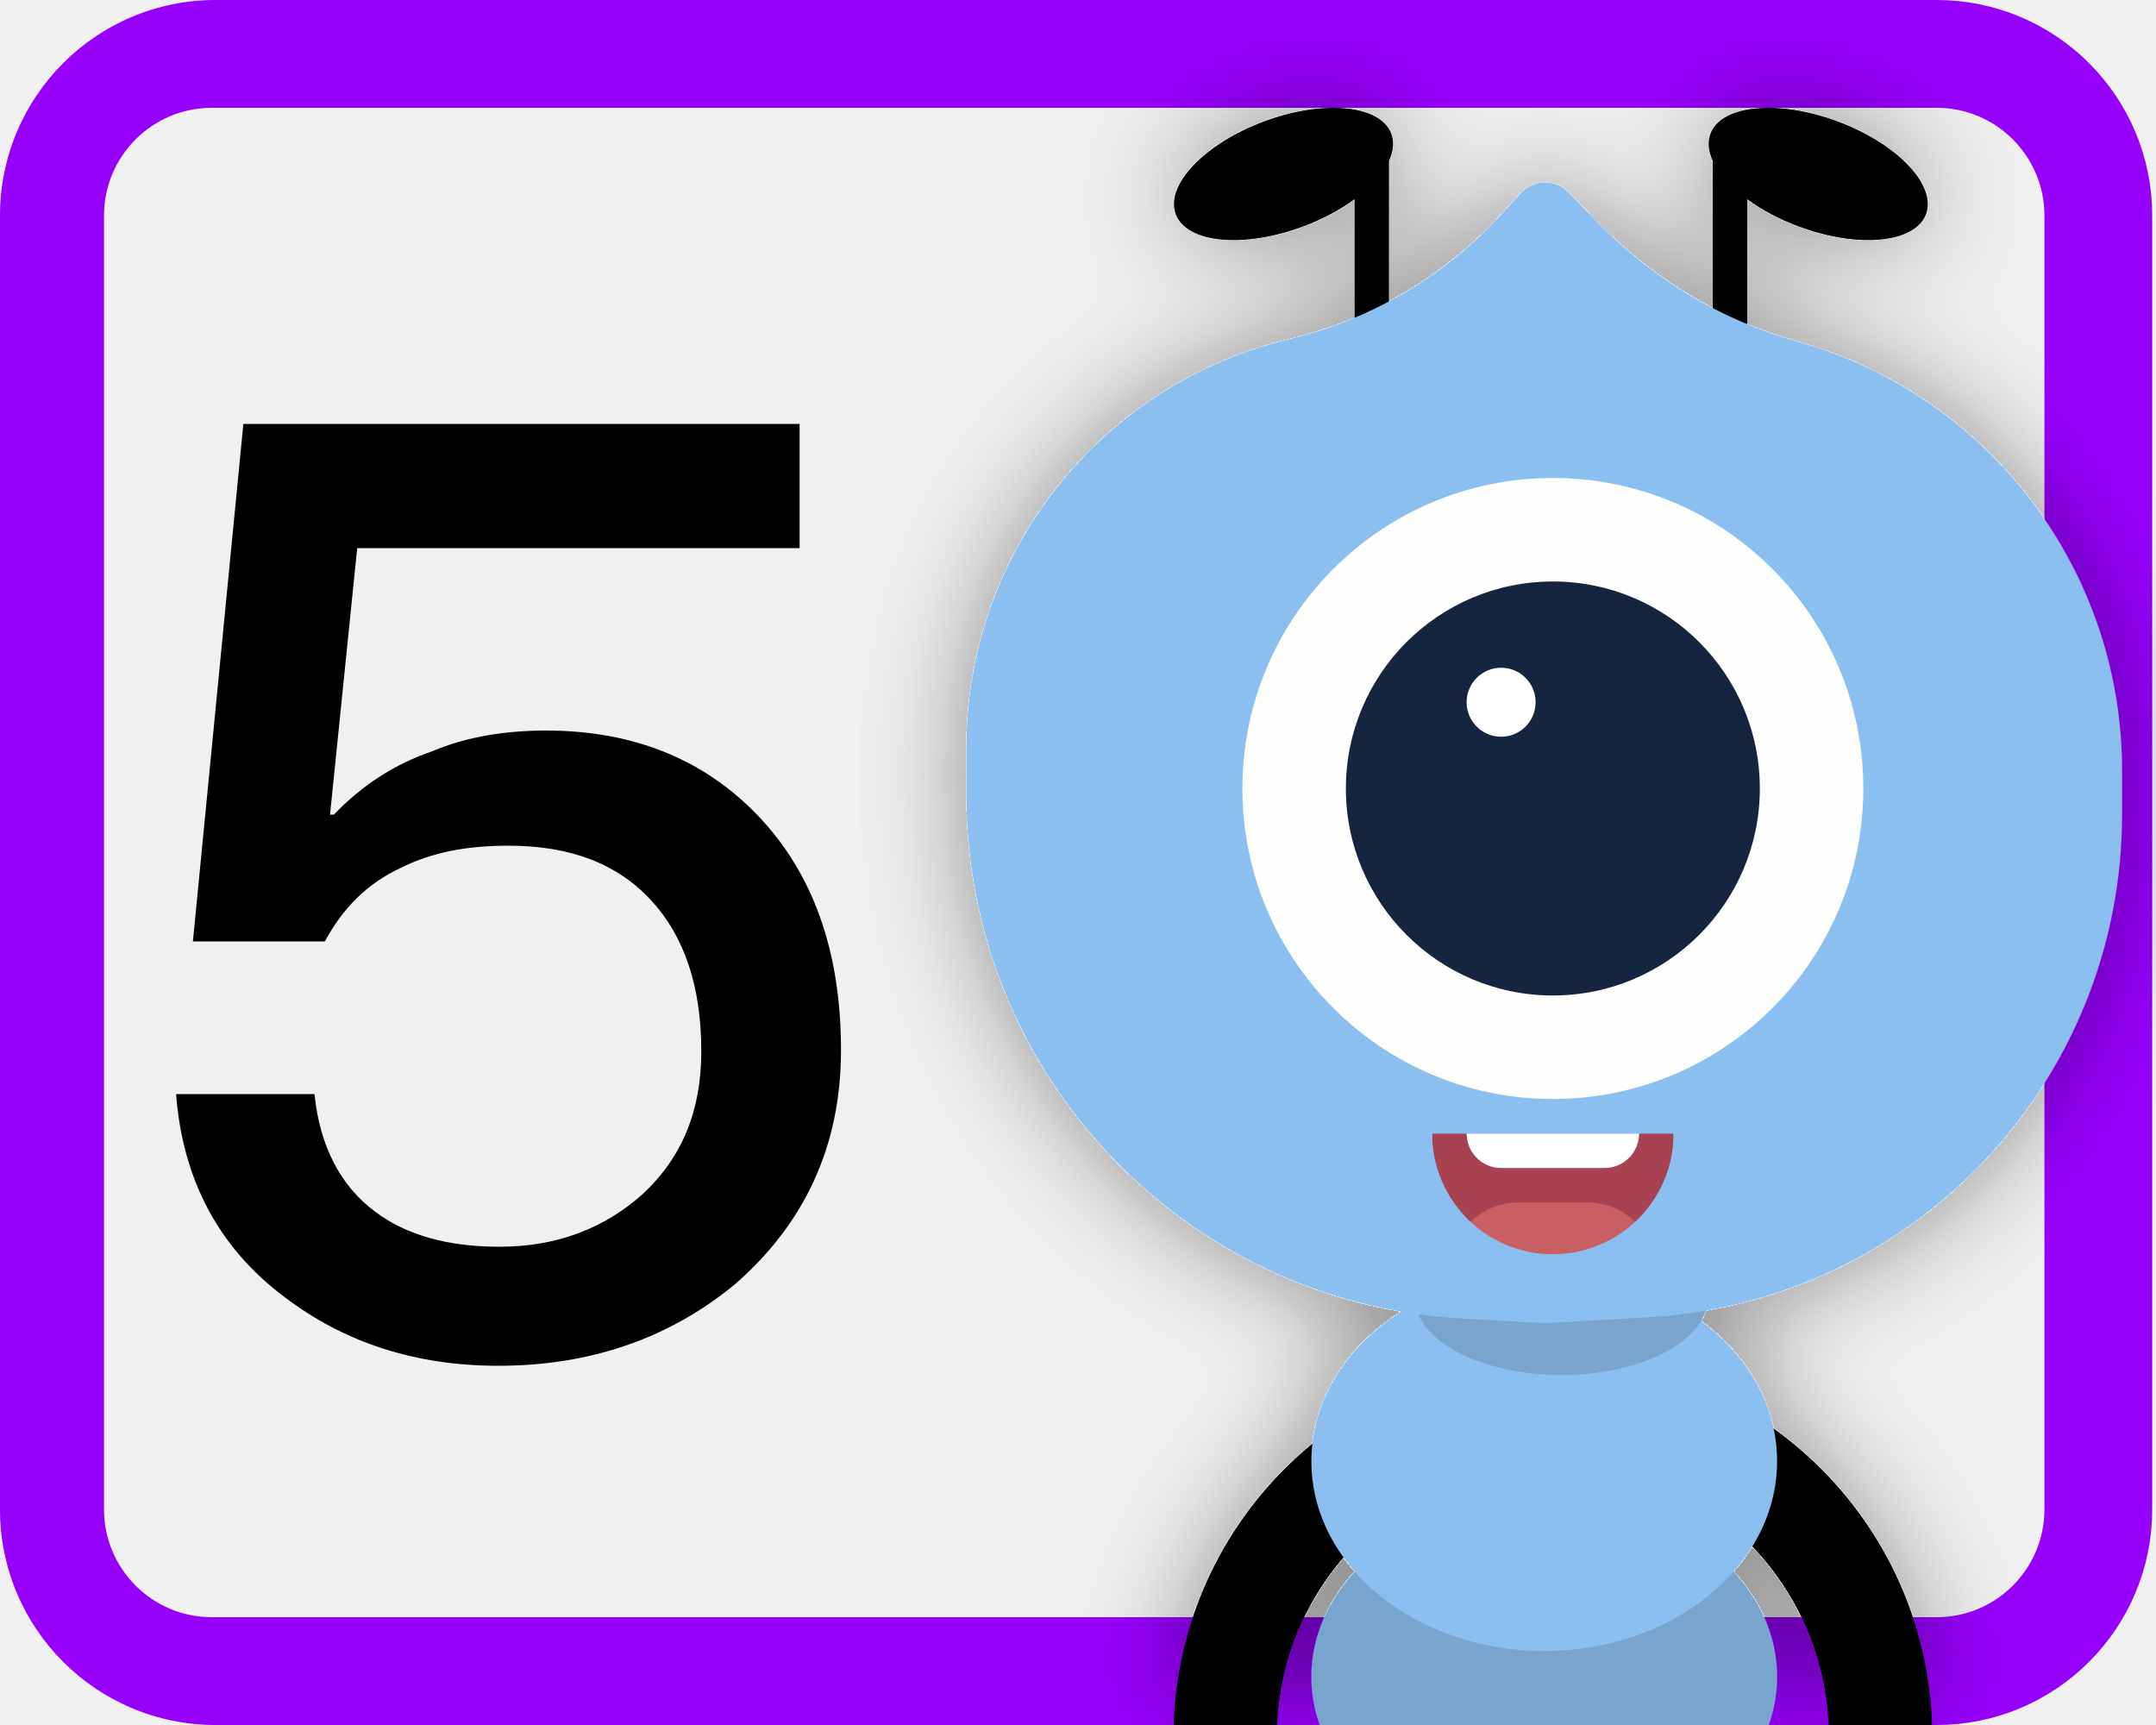
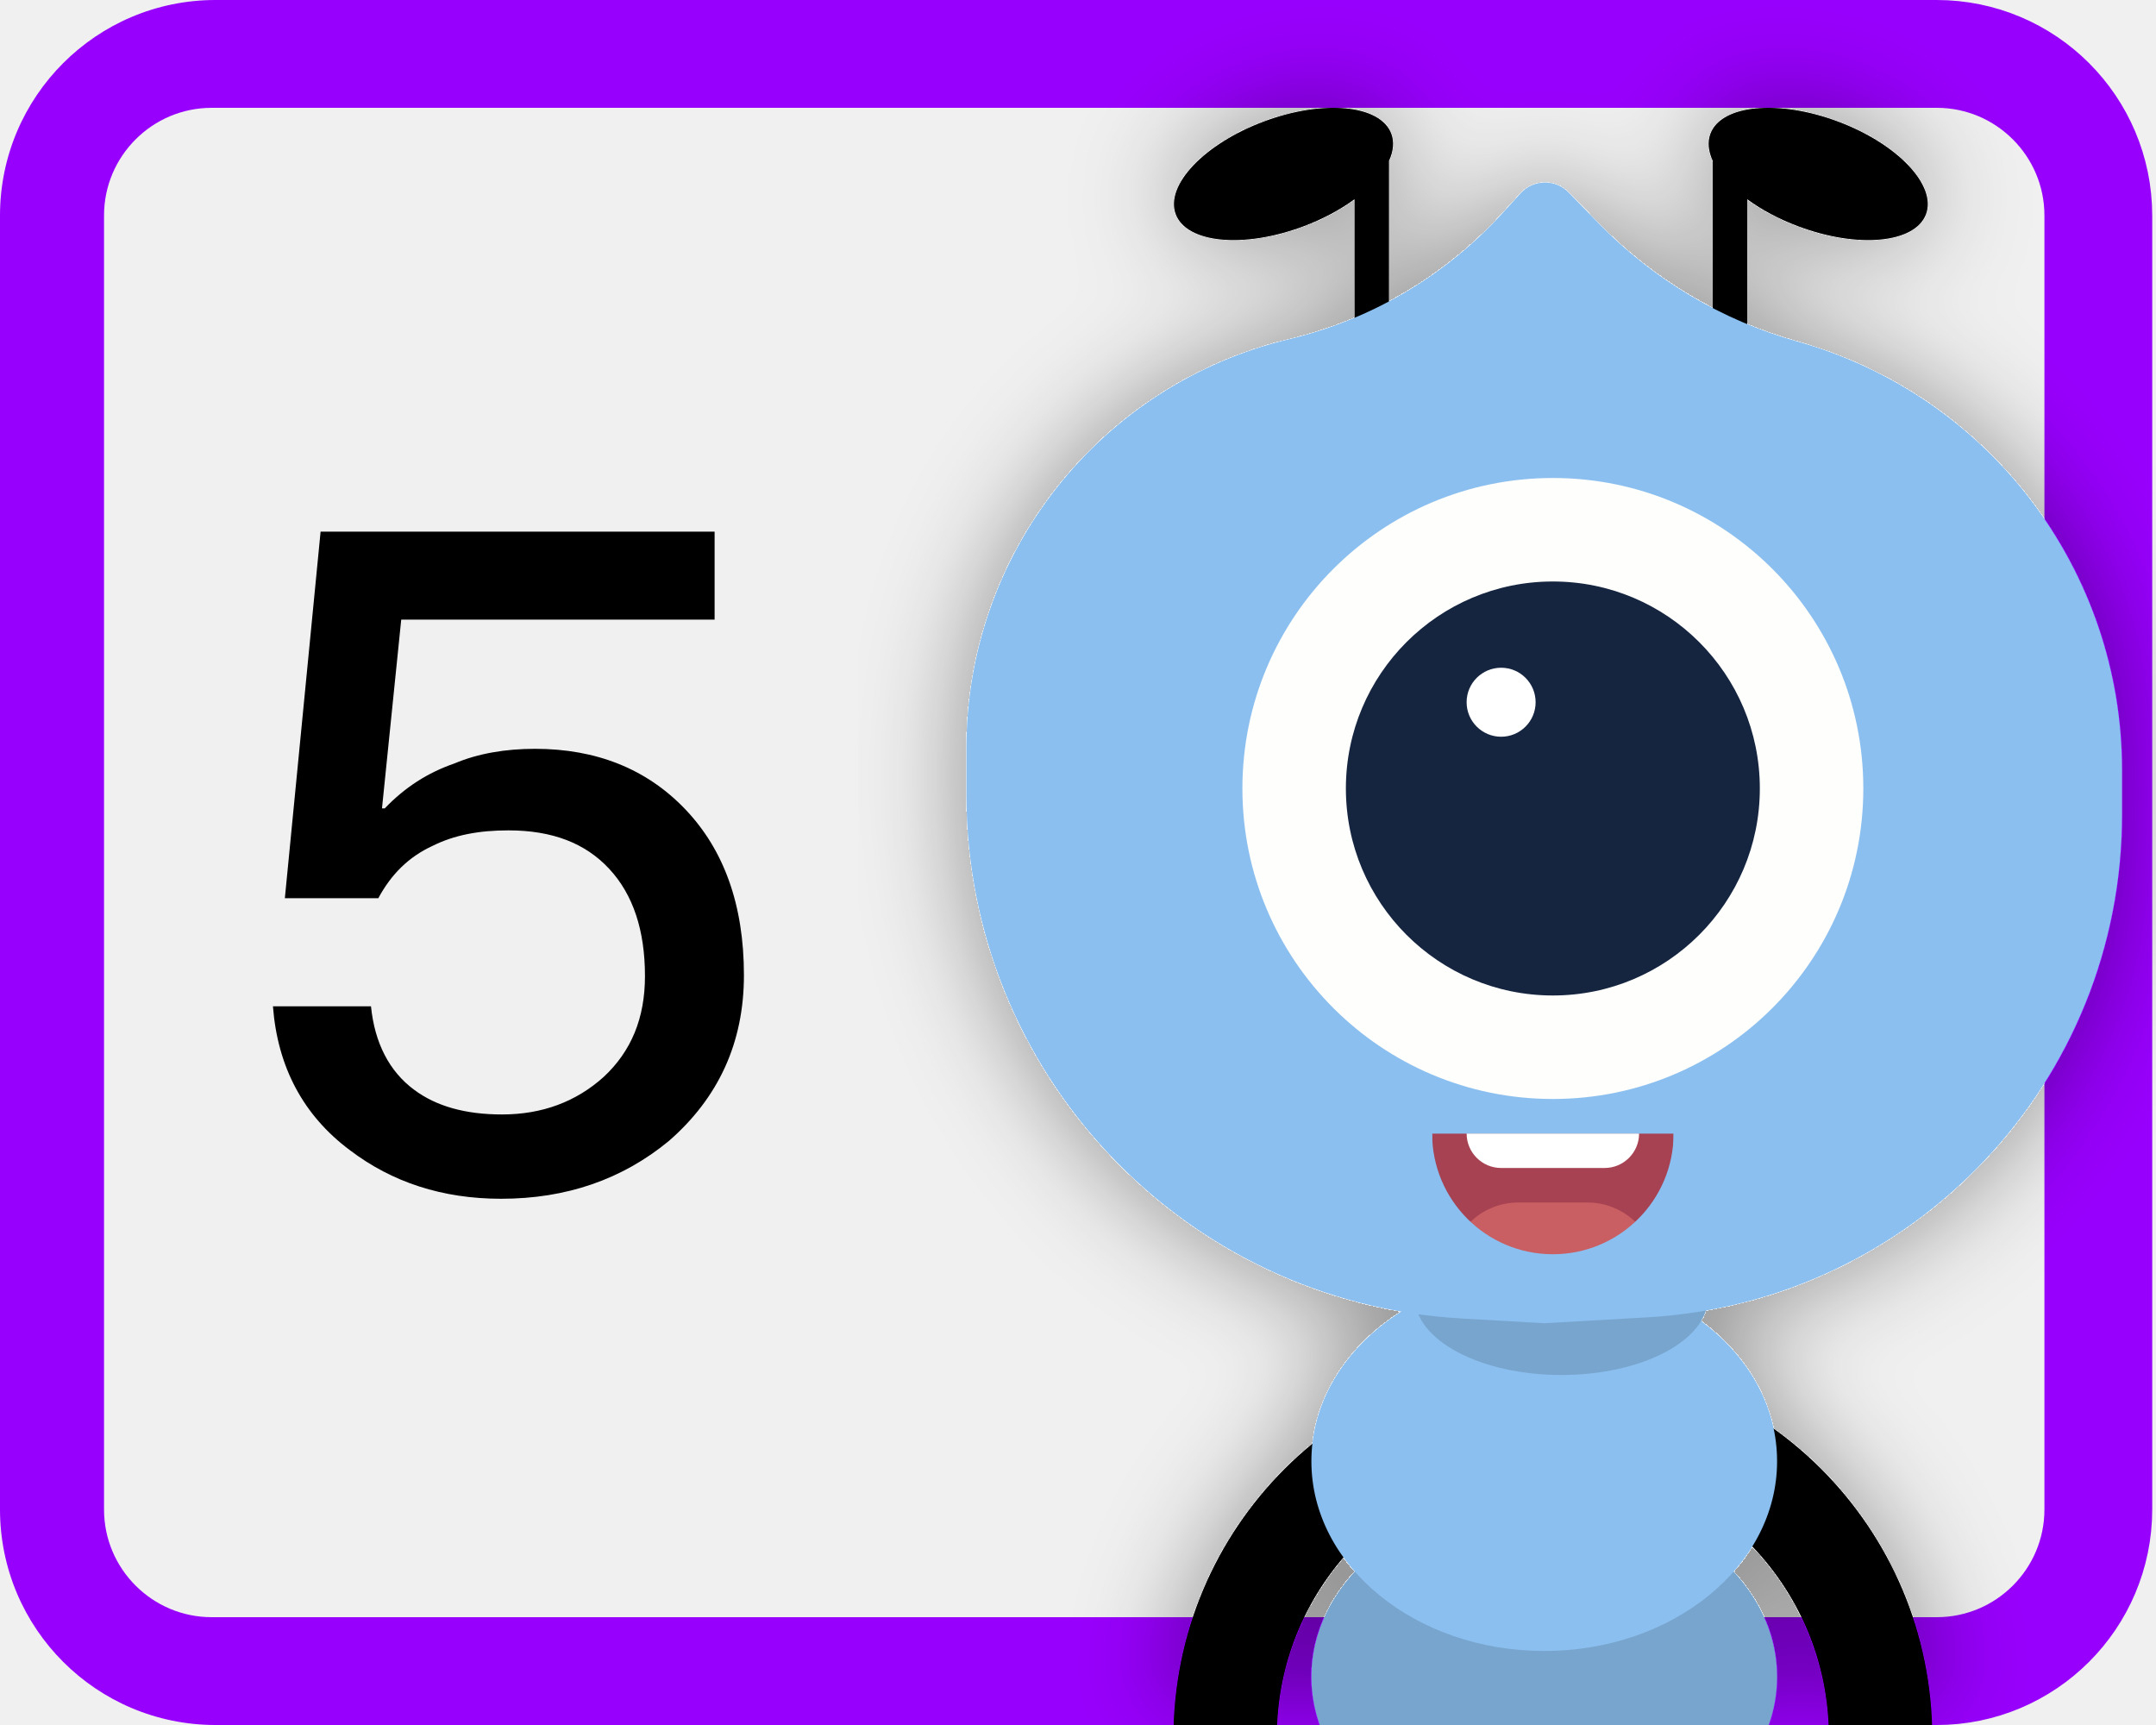
<svg xmlns="http://www.w3.org/2000/svg" width="40" height="32" viewBox="0 0 40 32" fill="none">
-   <g clip-path="url(#clip0_7730_4009)">
+   <g clip-path="url(#clip0_7746_1392)">
    <rect x="0.93" y="1" width="38" height="30" rx="3" stroke="#9800FD" stroke-width="2" />
-     <g filter="url(#filter0_d_7730_4009)">
+     <g filter="url(#filter0_d_7746_1392)">
      <path fill-rule="evenodd" clip-rule="evenodd" d="M25.77 2.984C25.851 2.807 25.87 2.635 25.813 2.481C25.612 1.943 24.554 1.841 23.45 2.253C22.345 2.665 21.613 3.435 21.813 3.973C22.014 4.511 23.072 4.613 24.177 4.201C24.542 4.065 24.866 3.89 25.13 3.696V6.787C25.13 6.964 25.273 7.107 25.45 7.107C25.627 7.107 25.77 6.964 25.77 6.787V2.984Z" fill="black" />
      <path fill-rule="evenodd" clip-rule="evenodd" d="M31.776 2.984C31.695 2.807 31.676 2.635 31.733 2.481C31.934 1.943 32.992 1.841 34.096 2.253C35.201 2.665 35.933 3.435 35.733 3.973C35.532 4.511 34.474 4.613 33.37 4.201C33.004 4.065 32.68 3.89 32.416 3.696V6.787C32.416 6.964 32.273 7.107 32.096 7.107C31.919 7.107 31.776 6.964 31.776 6.787V2.984Z" fill="black" />
      <path d="M28.81 38.307C32.168 38.307 34.89 35.585 34.89 32.227C34.89 28.869 32.168 26.147 28.81 26.147C25.452 26.147 22.73 28.869 22.73 32.227C22.73 35.585 25.452 38.307 28.81 38.307Z" stroke="black" stroke-width="1.92" />
      <path d="M28.65 34.467C31.036 34.467 32.97 32.962 32.97 31.107C32.97 29.251 31.036 27.747 28.65 27.747C26.264 27.747 24.33 29.251 24.33 31.107C24.33 32.962 26.264 34.467 28.65 34.467Z" fill="#78A5CE" />
      <path d="M28.65 30.627C31.036 30.627 32.97 29.051 32.97 27.107C32.97 25.163 31.036 23.587 28.65 23.587C26.264 23.587 24.33 25.163 24.33 27.107C24.33 29.051 26.264 30.627 28.65 30.627Z" fill="#8BBFEF" />
      <path d="M28.97 25.507C30.472 25.507 31.69 24.862 31.69 24.067C31.69 23.272 30.472 22.627 28.97 22.627C27.468 22.627 26.25 23.272 26.25 24.067C26.25 24.862 27.468 25.507 28.97 25.507Z" fill="#78A5CE" />
      <path d="M17.93 13.88C17.93 10.27 20.407 7.131 23.919 6.292C25.438 5.929 26.813 5.118 27.866 3.965L28.213 3.585C28.45 3.326 28.857 3.319 29.102 3.571L29.663 4.146C30.676 5.187 31.946 5.942 33.345 6.335C36.908 7.337 39.37 10.586 39.37 14.288V15.109C39.37 20.063 35.504 24.156 30.558 24.438L28.65 24.547L27.117 24.459C21.96 24.165 17.93 19.898 17.93 14.733V13.88Z" fill="#8BBFEF" />
      <path d="M34.57 14.627C34.57 11.445 31.991 8.867 28.81 8.867C25.629 8.867 23.05 11.445 23.05 14.627C23.05 17.808 25.629 20.387 28.81 20.387C31.991 20.387 34.57 17.808 34.57 14.627Z" fill="#FEFEFC" />
      <path d="M32.65 14.627C32.65 12.506 30.931 10.787 28.81 10.787C26.689 10.787 24.97 12.506 24.97 14.627C24.97 16.747 26.689 18.467 28.81 18.467C30.931 18.467 32.65 16.747 32.65 14.627Z" fill="#152540" />
      <path d="M28.49 13.027C28.49 12.673 28.204 12.387 27.85 12.387C27.497 12.387 27.21 12.673 27.21 13.027C27.21 13.38 27.497 13.667 27.85 13.667C28.204 13.667 28.49 13.38 28.49 13.027Z" fill="white" />
-       <mask id="mask0_7730_4009" style="mask-type:luminance" maskUnits="userSpaceOnUse" x="26" y="21" width="6" height="3">
+       <mask id="mask0_7746_1392" style="mask-type:luminance" maskUnits="userSpaceOnUse" x="26" y="21" width="6" height="3">
        <path d="M26.57 21.027H31.05C31.05 22.264 30.047 23.267 28.81 23.267C27.573 23.267 26.57 22.264 26.57 21.027Z" fill="white" />
      </mask>
-       <g mask="url(#mask0_7730_4009)">
+       <g mask="url(#mask0_7746_1392)">
        <path d="M26.57 21.027H31.05V21.347C31.05 22.407 30.19 23.267 29.13 23.267H28.49C27.43 23.267 26.57 22.407 26.57 21.347V21.027Z" fill="#A64252" />
        <path d="M27.21 21.027H30.41C30.41 21.38 30.123 21.667 29.77 21.667H27.85C27.497 21.667 27.21 21.38 27.21 21.027Z" fill="white" />
        <path d="M29.45 22.307H28.17C27.463 22.307 26.89 22.88 26.89 23.587C26.89 24.294 27.463 24.867 28.17 24.867H29.45C30.157 24.867 30.73 24.294 30.73 23.587C30.73 22.88 30.157 22.307 29.45 22.307Z" fill="#C95F62" />
      </g>
    </g>
-     <path d="M4.515 7.864H14.835V10.168H6.627L6.123 15.112H6.195C6.723 14.56 7.323 14.176 8.019 13.936C8.643 13.672 9.363 13.552 10.131 13.552C11.739 13.552 13.059 14.08 14.067 15.136C15.075 16.192 15.603 17.632 15.603 19.48C15.603 21.256 14.931 22.696 13.635 23.824C12.411 24.832 10.947 25.336 9.243 25.336C7.707 25.336 6.387 24.904 5.283 24.064C4.059 23.152 3.387 21.88 3.267 20.296H5.835C5.931 21.256 6.315 22 6.963 22.48C7.539 22.912 8.307 23.128 9.267 23.128C10.323 23.128 11.211 22.792 11.931 22.144C12.651 21.472 13.011 20.608 13.011 19.504C13.011 18.304 12.699 17.368 12.075 16.696C11.451 16.024 10.587 15.688 9.435 15.688C8.667 15.688 8.019 15.808 7.443 16.096C6.819 16.384 6.363 16.84 6.027 17.464H3.579L4.515 7.864Z" fill="black" />
+     <path d="M5.948 9.862H13.258V11.494H7.444L7.087 14.996H7.138C7.512 14.605 7.937 14.333 8.43 14.163C8.872 13.976 9.382 13.891 9.926 13.891C11.065 13.891 12 14.265 12.714 15.013C13.428 15.761 13.802 16.781 13.802 18.09C13.802 19.348 13.326 20.368 12.408 21.167C11.541 21.881 10.504 22.238 9.297 22.238C8.209 22.238 7.274 21.932 6.492 21.337C5.625 20.691 5.149 19.79 5.064 18.668H6.883C6.951 19.348 7.223 19.875 7.682 20.215C8.09 20.521 8.634 20.674 9.314 20.674C10.062 20.674 10.691 20.436 11.201 19.977C11.711 19.501 11.966 18.889 11.966 18.107C11.966 17.257 11.745 16.594 11.303 16.118C10.861 15.642 10.249 15.404 9.433 15.404C8.889 15.404 8.43 15.489 8.022 15.693C7.58 15.897 7.257 16.22 7.019 16.662H5.285L5.948 9.862Z" fill="black" />
  </g>
  <defs>
-     <filter id="filter0_d_7730_4009" x="15.93" y="0" width="25.44" height="41.267" filterUnits="userSpaceOnUse" color-interpolation-filters="sRGB">
+     <filter id="filter0_d_7746_1392" x="15.93" y="0" width="25.44" height="41.267" filterUnits="userSpaceOnUse" color-interpolation-filters="sRGB">
      <feFlood flood-opacity="0" result="BackgroundImageFix" />
      <feColorMatrix in="SourceAlpha" type="matrix" values="0 0 0 0 0 0 0 0 0 0 0 0 0 0 0 0 0 0 127 0" result="hardAlpha" />
      <feOffset />
      <feGaussianBlur stdDeviation="1" />
      <feComposite in2="hardAlpha" operator="out" />
      <feColorMatrix type="matrix" values="0 0 0 0 0 0 0 0 0 0 0 0 0 0 0 0 0 0 0.4 0" />
-       <feBlend mode="normal" in2="BackgroundImageFix" result="effect1_dropShadow_7730_4009" />
-       <feBlend mode="normal" in="SourceGraphic" in2="effect1_dropShadow_7730_4009" result="shape" />
+       <feBlend mode="normal" in2="BackgroundImageFix" result="effect1_dropShadow_7746_1392" />
+       <feBlend mode="normal" in="SourceGraphic" in2="effect1_dropShadow_7746_1392" result="shape" />
    </filter>
-     <clipPath id="clip0_7730_4009">
+     <clipPath id="clip0_7746_1392">
      <rect width="40" height="32" rx="4" fill="white" />
    </clipPath>
  </defs>
</svg>
